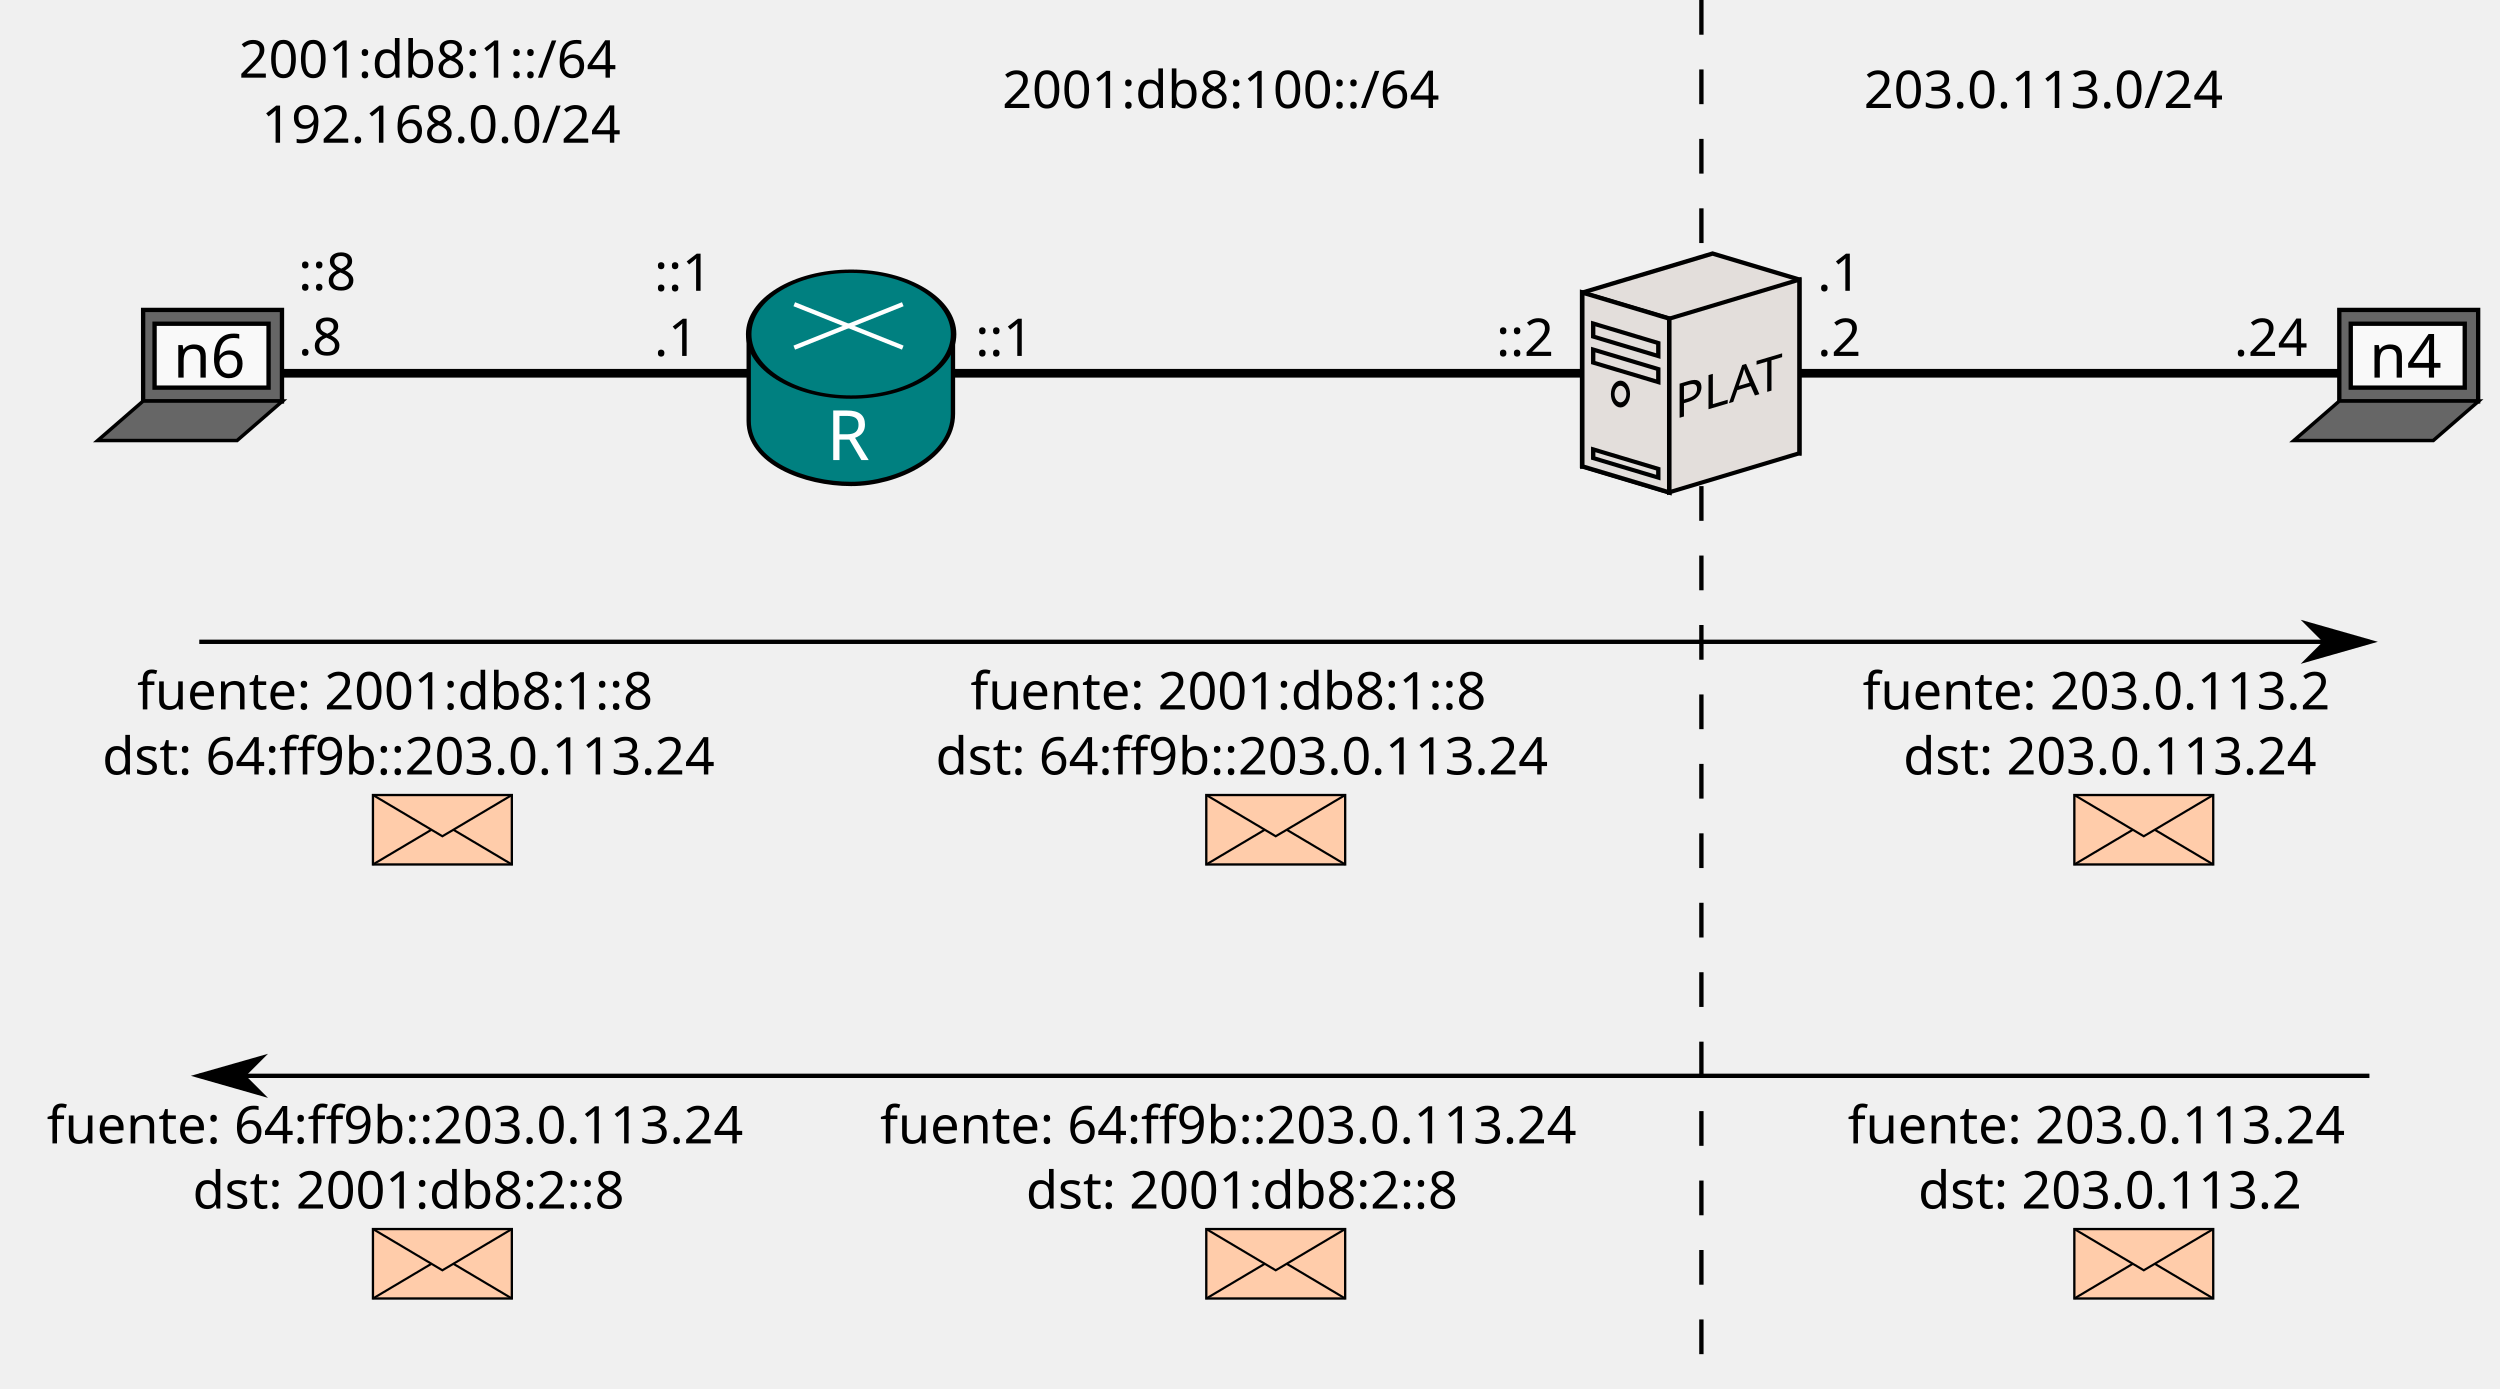
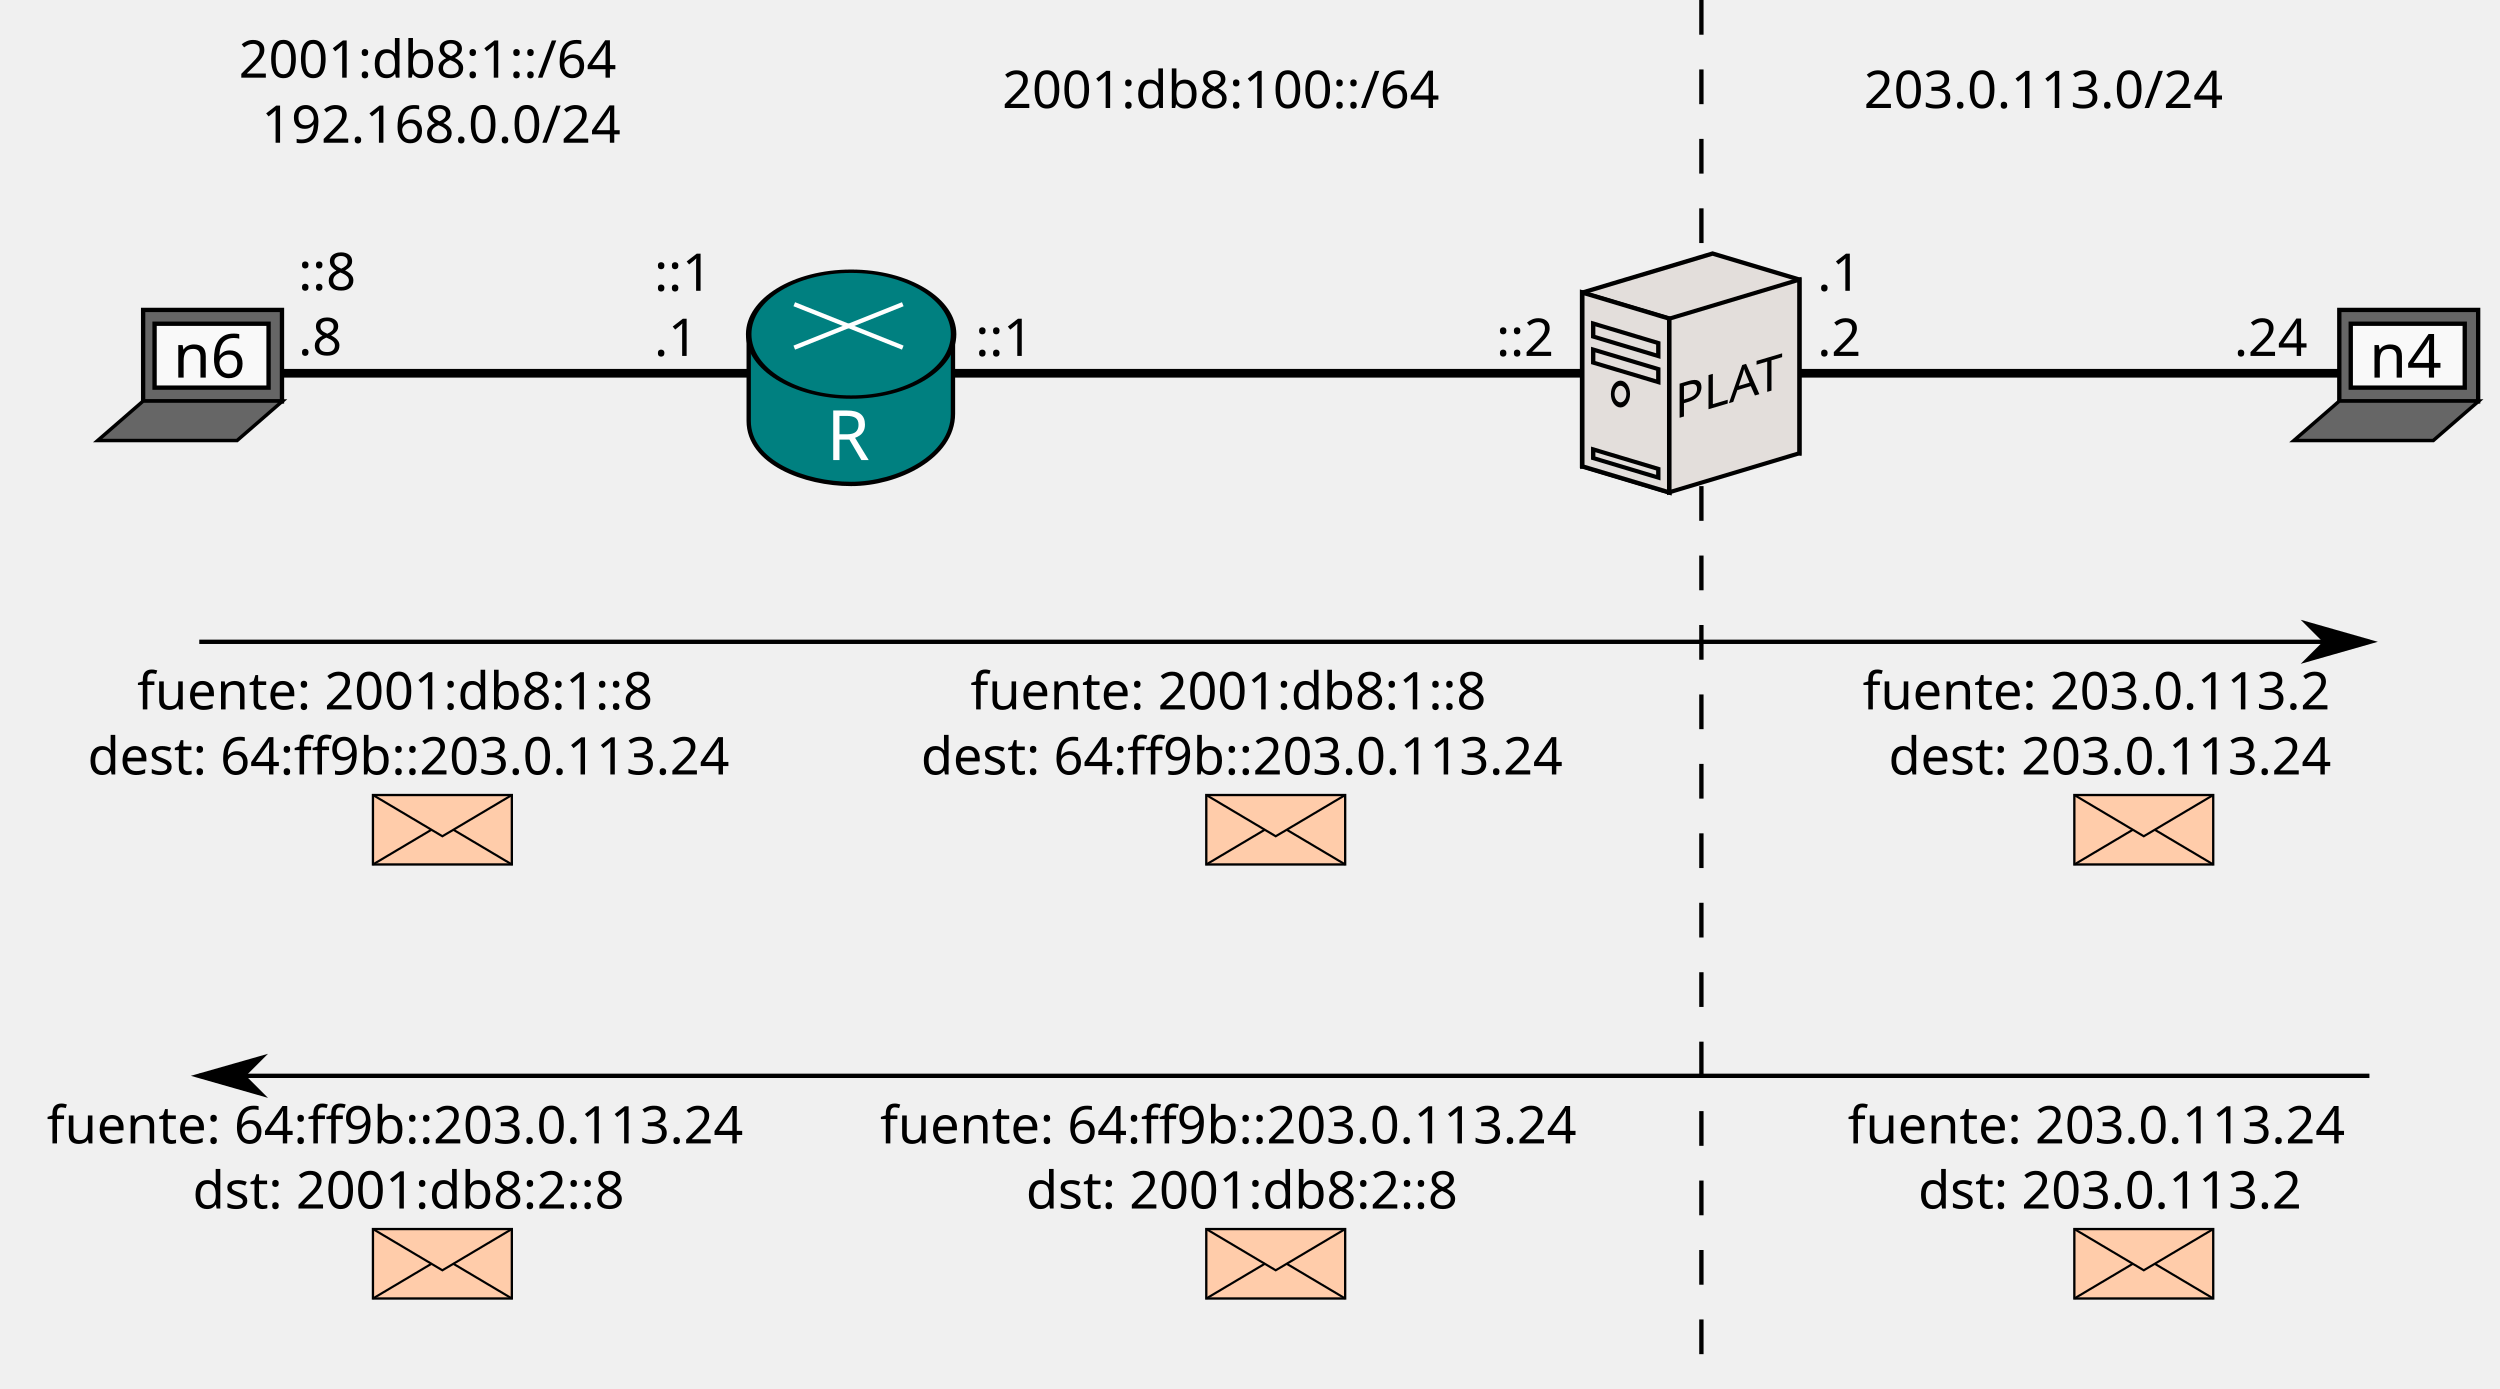
<svg xmlns="http://www.w3.org/2000/svg" xmlns:xlink="http://www.w3.org/1999/xlink" width="576" height="320" id="svg2" version="1.1">
  <defs id="defs4">
    <marker orient="auto" refY="0" refX="0" id="Arrow1Lend" style="overflow:visible">
      <path id="path4713" d="M 0,0 5,-5 -12.5,0 5,5 0,0 z" style="fill-rule:evenodd;stroke:#000000;stroke-width:1pt" transform="matrix(-0.8,0,0,-0.8,-10,0)" />
    </marker>
    <marker orient="auto" refY="0" refX="0" id="Arrow1Lstart" style="overflow:visible">
      <path id="path4007" d="M 0,0 5,-5 -12.5,0 5,5 0,0 z" style="fill-rule:evenodd;stroke:#000000;stroke-width:1pt" transform="matrix(0.8,0,0,0.8,10,0)" />
    </marker>
    <marker orient="auto" refY="0" refX="0" id="Arrow2Lend" style="overflow:visible">
      <path id="path4784" style="fill-rule:evenodd;stroke-width:0.625;stroke-linejoin:round" d="M 8.719,4.034 -2.207,0.016 8.719,-4.002 c -1.745,2.372 -1.735,5.617 -6e-7,8.035 z" transform="matrix(-1.1,0,0,-1.1,-1.1,0)" />
    </marker>
  </defs>
  <g id="layer1" transform="translate(0,-732.3622)" style="display:inline">
    <path style="fill:none;stroke:#000000;stroke-width:2;stroke-linecap:butt;stroke-linejoin:miter;stroke-opacity:1;stroke-miterlimit:4;stroke-dasharray:none" d="m 48,818.362 504,0" id="path3823" />
    <path style="fill:none;stroke:#000000;stroke-width:1;stroke-linecap:butt;stroke-linejoin:miter;stroke-miterlimit:4;stroke-opacity:1;stroke-dasharray:8, 8;stroke-dashoffset:0" d="m 392,732.362 0,320" id="path3076" />
    <g id="g3150" transform="translate(-99.99997,45.09375)">
      <path id="path3789" d="m 272.5,764.425 0,19.844 c 0,9.528 12.858,14.5 23.594,14.5 10.735,0 23.469,-6.296 23.469,-16.156 l 0,-18.188 z" style="fill:#008080;stroke:#000000;stroke-width:1;stroke-miterlimit:4;stroke-opacity:1;stroke-dasharray:none" />
      <path transform="matrix(0.4859544,0,0,0.2985185,260.004,694.0408)" d="m 122.857,235.219 a 48.571,48.571 0 0 1 -48.571,48.571 48.571,48.571 0 0 1 -48.571,-48.571 48.571,48.571 0 0 1 48.571,-48.571 48.571,48.571 0 0 1 48.571,48.571 z" id="path3771" style="fill:#008080;stroke:#000000;stroke-width:2.626;stroke-miterlimit:4;stroke-opacity:1;stroke-dasharray:none" />
      <path id="path3800" d="m 283,757.362 25,10" style="fill:none;stroke:#ffffff;stroke-width:1px;stroke-linecap:butt;stroke-linejoin:miter;stroke-opacity:1" />
      <path id="path3802" d="m 308,757.362 -25,10" style="fill:none;stroke:#ffffff;stroke-width:1px;stroke-linecap:butt;stroke-linejoin:miter;stroke-opacity:1" />
    </g>
    <text xml:space="preserve" style="font-size:16px;font-style:normal;font-weight:normal;line-height:125%;letter-spacing:0px;word-spacing:0px;fill:#ffffff;fill-opacity:1;stroke:none;font-family:Sans" x="190.43" y="838.362" id="text3019">
      <tspan id="tspan3021" x="190.43" y="838.362">R</tspan>
    </text>
    <g id="g3141" style="display:inline" transform="matrix(0.7270794,0,0,0.7270794,12.98127,12.80632)">
      <rect style="fill:#666666;stroke:#000000;stroke-width:1.375;stroke-miterlimit:4;stroke-dasharray:none" id="rect3143" width="44" height="29" x="27.5" y="163.5" transform="translate(0,924.3622)" />
      <rect style="fill:#666666;stroke:#000000;stroke-width:1.699;stroke-miterlimit:4;stroke-dasharray:none" id="rect3145" width="44.176" height="19.089" x="1313.716" y="1703.361" transform="matrix(1,0,-0.7551013,0.6556081,0,0)" />
      <rect transform="translate(0,924.3622)" style="fill:#f9f9f9;stroke:#000000;stroke-width:1.375;stroke-miterlimit:4;stroke-dasharray:none" id="rect3147" width="36.125" height="20.25" x="31.125" y="167.875" />
    </g>
    <text xml:space="preserve" style="font-size:14px;font-style:normal;font-weight:normal;line-height:125%;letter-spacing:0px;word-spacing:0px;fill:#000000;fill-opacity:1;stroke:none;font-family:Sans" x="39.891" y="819.362" id="text3023">
      <tspan id="tspan3025" x="39.891" y="819.362">n6</tspan>
    </text>
    <g id="use3037" style="display:inline" transform="translate(364.5723,596.1521)">
      <path style="fill:#e3dedb;stroke:#000000;stroke-width:1;stroke-miterlimit:4;stroke-opacity:1;stroke-dasharray:none;stroke-dashoffset:0;display:inline" d="m 30,194.625 -30,9 0,40 30,-9 20,6 0,-40 -20,-6 z" id="path3046" />
      <rect style="fill:#ffe680;stroke:#000000;stroke-width:1.145;stroke-miterlimit:4;stroke-opacity:1;stroke-dasharray:none;stroke-dashoffset:0;display:inline" id="rect3048" width="20" height="40" x="0" y="1000" transform="matrix(1,0.3,0,1,0,-796.3622)" />
      <rect transform="matrix(1,-0.3,0,1,0,-796.3622)" y="1012" x="20" height="40" width="30" id="rect3050" style="fill:#e3dedb;stroke:#000000;stroke-width:1;stroke-miterlimit:4;stroke-opacity:1;stroke-dasharray:none;stroke-dashoffset:0;display:inline" />
      <rect transform="matrix(1,0.3,0,1,0,-796.3622)" y="1000" x="0" height="40" width="20" id="rect3052" style="fill:#e3dedb;stroke:#000000;stroke-width:1;stroke-miterlimit:4;stroke-opacity:1;stroke-dasharray:none;stroke-dashoffset:0;display:inline" />
      <rect style="fill:none;stroke:#000000;stroke-width:1;stroke-miterlimit:4;stroke-opacity:1;stroke-dasharray:none;stroke-dashoffset:0;display:inline" id="rect3054" width="15" height="3" x="2.5" y="210" transform="matrix(1,0.3,0,1,0,0)" />
      <rect transform="matrix(1,0.3,0,1,0,0)" y="216" x="2.5" height="3" width="15" id="rect3056" style="fill:none;stroke:#000000;stroke-width:1;stroke-miterlimit:4;stroke-opacity:1;stroke-dasharray:none;stroke-dashoffset:0;display:inline" />
      <rect style="fill:none;stroke:#000000;stroke-width:1;stroke-miterlimit:4;stroke-opacity:1;stroke-dasharray:none;stroke-dashoffset:0;display:inline" id="rect3058" width="15" height="2" x="2.5" y="239" transform="matrix(1,0.3,0,1,0,0)" />
      <path style="fill:none;stroke:#000000;stroke-width:1.184;stroke-miterlimit:4;stroke-opacity:1;stroke-dasharray:none;stroke-dashoffset:0" id="path3060" d="M 12,227 A 2.5,2.5 0 0 1 9.5,229.5 2.5,2.5 0 0 1 7,227 2.5,2.5 0 0 1 9.5,224.5 2.5,2.5 0 0 1 12,227 Z" transform="matrix(0.7130212,0,0,1,2.008852,0)" />
    </g>
    <use x="0" y="0" xlink:href="#g3141" id="use3051" transform="translate(506,0)" width="512" height="256" />
    <text id="text3053" y="819.362" x="545.891" style="font-size:14px;font-style:normal;font-weight:normal;line-height:125%;letter-spacing:0px;word-spacing:0px;fill:#000000;fill-opacity:1;stroke:none;font-family:Sans" xml:space="preserve">
      <tspan y="819.362" x="545.891" id="tspan3055">n4</tspan>
    </text>
    <flowRoot xml:space="preserve" id="flowRoot3068" style="font-size:12px;font-style:normal;font-weight:normal;line-height:125%;letter-spacing:0px;word-spacing:0px;fill:#000000;fill-opacity:1;stroke:none;font-family:Sans" transform="translate(0,796.3622)">
      <flowRegion id="flowRegion3070">
        <rect id="rect3072" width="198.741" height="116.942" x="13.33" y="-59.077" />
      </flowRegion>
      <flowPara id="flowPara3074" />
    </flowRoot>
    <text xml:space="preserve" style="font-size:12px;font-style:normal;font-weight:normal;text-align:center;line-height:125%;letter-spacing:0px;word-spacing:0px;text-anchor:middle;fill:#000000;fill-opacity:1;stroke:none;font-family:Sans" x="109.438" y="750.249" id="text3028">
      <tspan id="tspan3030" x="109.438" y="750.249">2001:db8:1::/64</tspan>
      <tspan x="109.438" y="765.249" id="tspan3032">192.168.0.0/24</tspan>
    </text>
    <text xml:space="preserve" style="font-size:12px;font-style:normal;font-weight:normal;line-height:125%;letter-spacing:0px;word-spacing:0px;fill:#000000;fill-opacity:1;stroke:none;font-family:Sans" x="68.717" y="799.192" id="text3034">
      <tspan id="tspan3036" x="68.717" y="799.192">::8</tspan>
      <tspan x="68.717" y="814.192" id="tspan3038">.8</tspan>
    </text>
    <text xml:space="preserve" style="font-size:12px;font-style:normal;font-weight:normal;line-height:125%;letter-spacing:0px;word-spacing:0px;fill:#000000;fill-opacity:1;stroke:none;font-family:Sans" x="150.717" y="799.362" id="text3040">
      <tspan id="tspan3042" x="150.717" y="799.362">::1</tspan>
      <tspan x="150.717" y="814.362" id="tspan3044">.1</tspan>
    </text>
    <text id="text3046" y="757.249" x="289.078" style="font-size:12px;font-style:normal;font-weight:normal;text-align:center;line-height:125%;letter-spacing:0px;word-spacing:0px;text-anchor:middle;fill:#000000;fill-opacity:1;stroke:none;font-family:Sans" xml:space="preserve">
      <tspan id="tspan3050" y="757.249" x="289.078">2001:db8:100::/64</tspan>
    </text>
    <text xml:space="preserve" style="font-size:12px;font-style:normal;font-weight:normal;line-height:125%;letter-spacing:0px;word-spacing:0px;fill:#000000;fill-opacity:1;stroke:none;font-family:Sans" x="429.428" y="757.249" id="text3054">
      <tspan id="tspan3056" x="429.428" y="757.249">203.0.113.0/24</tspan>
    </text>
    <text id="text3058" y="814.362" x="224.717" style="font-size:12px;font-style:normal;font-weight:normal;line-height:125%;letter-spacing:0px;word-spacing:0px;fill:#000000;fill-opacity:1;stroke:none;font-family:Sans" xml:space="preserve">
      <tspan id="tspan3062" y="814.362" x="224.717">::1</tspan>
    </text>
    <text xml:space="preserve" style="font-size:12px;font-style:normal;font-weight:normal;line-height:125%;letter-spacing:0px;word-spacing:0px;fill:#000000;fill-opacity:1;stroke:none;font-family:Sans" x="344.717" y="814.362" id="text3066">
      <tspan x="344.717" y="814.362" id="tspan3068">::2</tspan>
    </text>
    <text id="text3070" y="799.362" x="418.717" style="font-size:12px;font-style:normal;font-weight:normal;line-height:125%;letter-spacing:0px;word-spacing:0px;fill:#000000;fill-opacity:1;stroke:none;font-family:Sans" xml:space="preserve">
      <tspan id="tspan3072" y="799.362" x="418.717">.1</tspan>
      <tspan y="814.362" x="418.717" id="tspan3074">.2</tspan>
    </text>
    <text xml:space="preserve" style="font-size:12px;font-style:normal;font-weight:normal;line-height:125%;letter-spacing:0px;word-spacing:0px;fill:#000000;fill-opacity:1;stroke:none;font-family:Sans" x="514.717" y="814.362" id="text3076">
      <tspan id="tspan3080" x="514.717" y="814.362">.24</tspan>
    </text>
    <path style="fill:none;stroke:#000000;stroke-width:1;stroke-linecap:butt;stroke-linejoin:miter;stroke-miterlimit:4;stroke-opacity:1;stroke-dasharray:none;marker-start:none;marker-end:url(#Arrow1Lend);display:inline" d="m 45.913,880.234 500,0" id="path4243" />
    <g style="display:inline" id="g3848" transform="matrix(0.5,0,0,0.5,85.92759,405.3536)">
      <path id="rect3839" d="m 0,1020.362 64,0 0,32 -64,0 z" style="fill:#ffccaa;fill-opacity:1;stroke:#000000;stroke-width:1.071;stroke-miterlimit:4;stroke-opacity:1;stroke-dashoffset:0" />
      <path transform="translate(0,540.3622)" id="path3841" d="m 0,480 32,19 32,-19" style="fill:none;stroke:#000000;stroke-width:1px;stroke-linecap:butt;stroke-linejoin:miter;stroke-opacity:1" />
      <path style="fill:none;stroke:#000000;stroke-width:1px;stroke-linecap:butt;stroke-linejoin:miter;stroke-opacity:1" d="m 0,1052.362 26.994,-16.027 m 10.027,0.01 L 64,1052.362" id="path3843" />
    </g>
    <text xml:space="preserve" style="font-style:normal;font-weight:normal;font-size:12px;line-height:125%;font-family:Sans;text-align:center;letter-spacing:0px;word-spacing:0px;text-anchor:middle;display:inline;fill:#000000;fill-opacity:1;stroke:none" x="101.928" y="895.802" id="text4233">
      <tspan x="101.928" y="895.802" id="tspan4241">fuente: 2001:db8:1::8</tspan>
-       <tspan x="101.928" y="910.802" id="tspan3075">dst: 64:ff9b::203.0.113.24</tspan>
+       <tspan x="101.928" y="910.802" id="tspan3075">dest: 64:ff9b::203.0.113.24</tspan>
    </text>
    <text id="text4459" y="895.802" x="293.928" style="font-style:normal;font-weight:normal;font-size:12px;line-height:125%;font-family:Sans;text-align:center;letter-spacing:0px;word-spacing:0px;text-anchor:middle;display:inline;fill:#000000;fill-opacity:1;stroke:none" xml:space="preserve">
      <tspan id="tspan4461" y="895.802" x="293.928">fuente: 2001:db8:1::8</tspan>
-       <tspan id="tspan4463" y="910.802" x="293.928">dst: 64:ff9b::203.0.113.24</tspan>
+       <tspan id="tspan4463" y="910.802" x="293.928">dest: 64:ff9b::203.0.113.24</tspan>
    </text>
    <text xml:space="preserve" style="font-style:normal;font-weight:normal;font-size:12px;line-height:125%;font-family:Sans;text-align:center;letter-spacing:0px;word-spacing:0px;text-anchor:middle;display:inline;fill:#000000;fill-opacity:1;stroke:none" x="493.928" y="895.802" id="text4475">
      <tspan x="493.928" y="895.802" id="tspan4477">fuente: 203.0.113.2</tspan>
-       <tspan x="493.928" y="910.802" id="tspan4479">dst: 203.0.113.24</tspan>
+       <tspan x="493.928" y="910.802" id="tspan4479">dest: 203.0.113.24</tspan>
    </text>
    <use x="0" y="0" xlink:href="#g3848" id="use4481" transform="translate(192,0)" width="512" height="192" />
    <use x="0" y="0" xlink:href="#g3848" id="use4483" transform="translate(392,0)" width="512" height="192" />
    <g transform="matrix(0.5,0,0,0.5,85.92759,505.3536)" id="g3340" style="display:inline">
      <path style="fill:#ffccaa;fill-opacity:1;stroke:#000000;stroke-width:1.071;stroke-miterlimit:4;stroke-opacity:1;stroke-dashoffset:0" d="m 0,1020.362 64,0 0,32 -64,0 z" id="path3342" />
      <path style="fill:none;stroke:#000000;stroke-width:1px;stroke-linecap:butt;stroke-linejoin:miter;stroke-opacity:1" d="m 0,480 32,19 32,-19" id="path3344" transform="translate(0,540.3622)" />
      <path id="path3346" d="m 0,1052.362 26.994,-16.027 m 10.027,0.01 L 64,1052.362" style="fill:none;stroke:#000000;stroke-width:1px;stroke-linecap:butt;stroke-linejoin:miter;stroke-opacity:1" />
    </g>
    <text id="text3348" y="995.802" x="101.928" style="font-style:normal;font-weight:normal;font-size:12px;line-height:125%;font-family:Sans;text-align:center;letter-spacing:0px;word-spacing:0px;text-anchor:middle;display:inline;fill:#000000;fill-opacity:1;stroke:none" xml:space="preserve">
      <tspan id="tspan3352" y="995.802" x="101.928">fuente: 64:ff9b::203.0.113.24</tspan>
      <tspan y="1010.803" x="101.928" id="tspan3078">dst: 2001:db8:2::8</tspan>
    </text>
    <text xml:space="preserve" style="font-style:normal;font-weight:normal;font-size:12px;line-height:125%;font-family:Sans;text-align:center;letter-spacing:0px;word-spacing:0px;text-anchor:middle;display:inline;fill:#000000;fill-opacity:1;stroke:none" x="293.928" y="995.802" id="text3356">
      <tspan x="293.928" y="995.802" id="tspan3358">fuente: 64:ff9b::203.0.113.24</tspan>
      <tspan x="293.928" y="1010.803" id="tspan3360">dst: 2001:db8:2::8</tspan>
    </text>
    <path id="path3362" d="m 45.913,980.234 500,0" style="fill:none;stroke:#000000;stroke-width:1;stroke-linecap:butt;stroke-linejoin:miter;stroke-miterlimit:4;stroke-opacity:1;stroke-dasharray:none;marker-start:url(#Arrow1Lstart);marker-end:none;display:inline" />
    <text id="text3364" y="995.802" x="493.928" style="font-style:normal;font-weight:normal;font-size:12px;line-height:125%;font-family:Sans;text-align:center;letter-spacing:0px;word-spacing:0px;text-anchor:middle;display:inline;fill:#000000;fill-opacity:1;stroke:none" xml:space="preserve">
      <tspan id="tspan3366" y="995.802" x="493.928">fuente: 203.0.113.24</tspan>
      <tspan id="tspan3368" y="1010.803" x="493.928">dst: 203.0.113.2</tspan>
    </text>
    <use height="192" width="512" transform="translate(192,100)" id="use3370" xlink:href="#g3848" y="0" x="0" />
    <use height="192" width="512" transform="translate(392,100)" id="use3372" xlink:href="#g3848" y="0" x="0" />
    <text id="text3039-9" y="943.074" x="385.92" style="font-size:11px;font-style:normal;font-weight:normal;line-height:125%;letter-spacing:0px;word-spacing:0px;fill:#000000;fill-opacity:1;stroke:none;display:inline;font-family:Sans" xml:space="preserve" transform="matrix(1,-0.2957697,0,1,0,0)">
      <tspan y="943.074" x="385.92" id="tspan3041-0">PLAT</tspan>
    </text>
  </g>
</svg>
